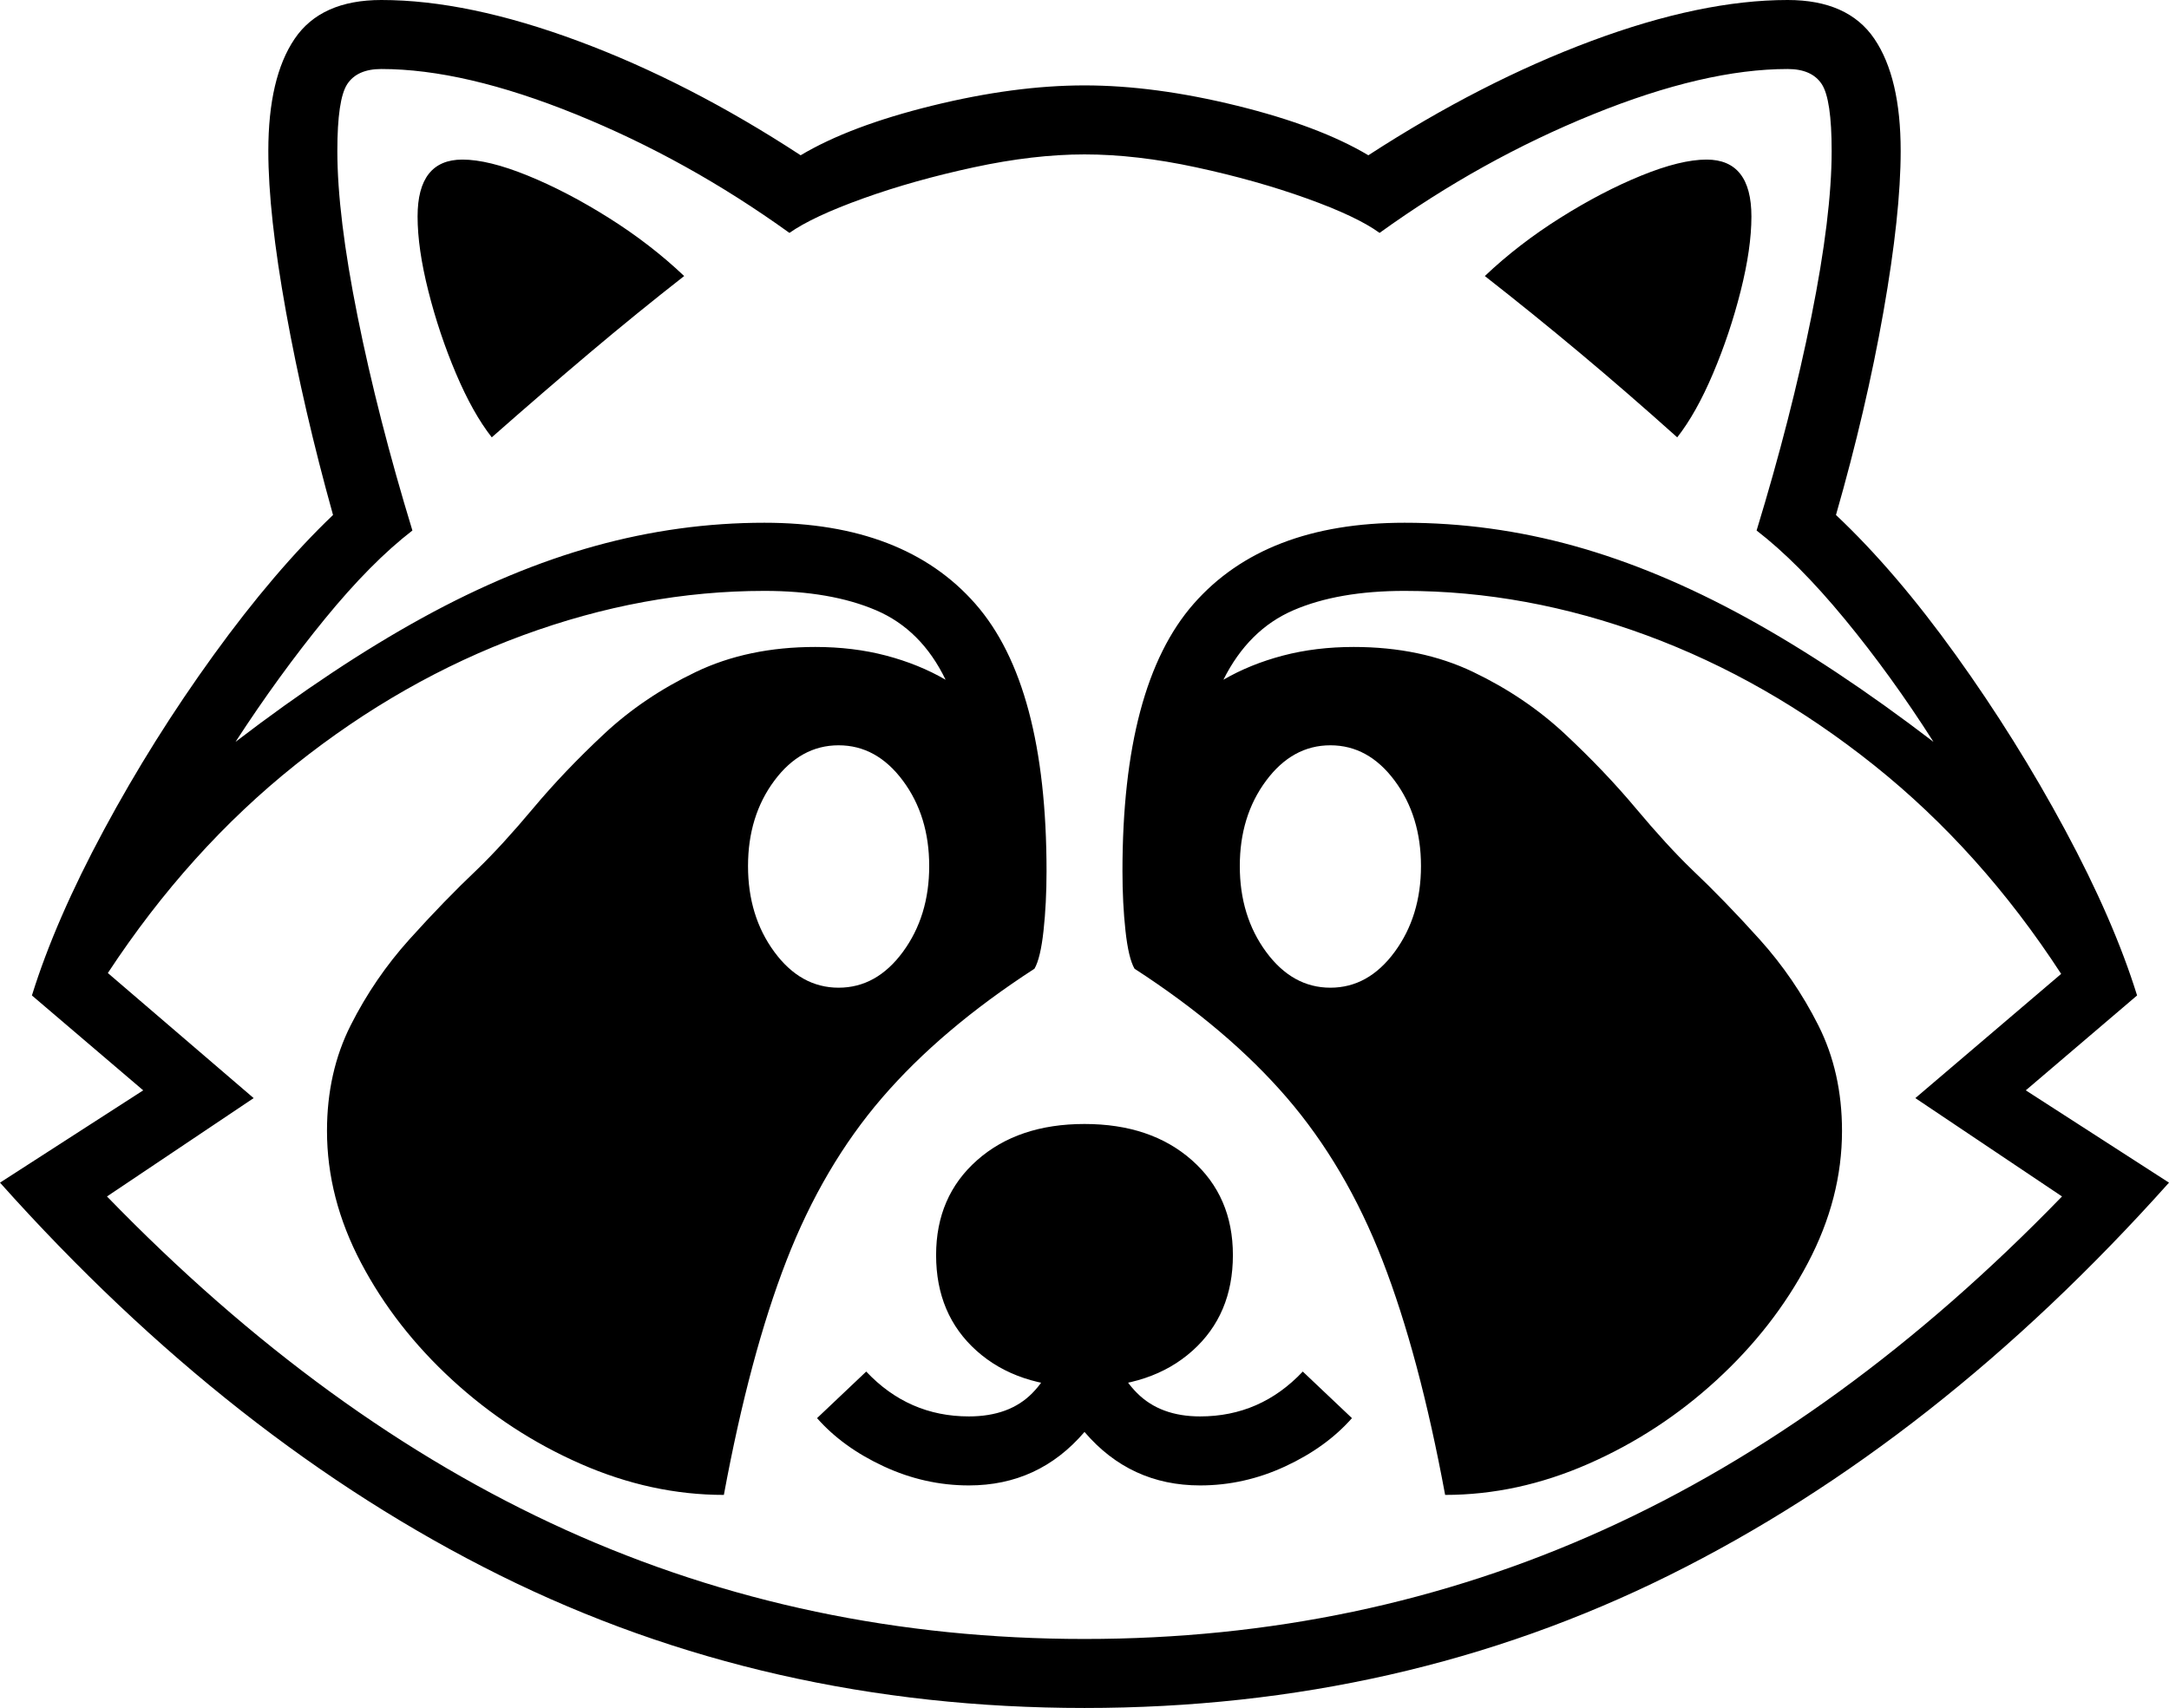
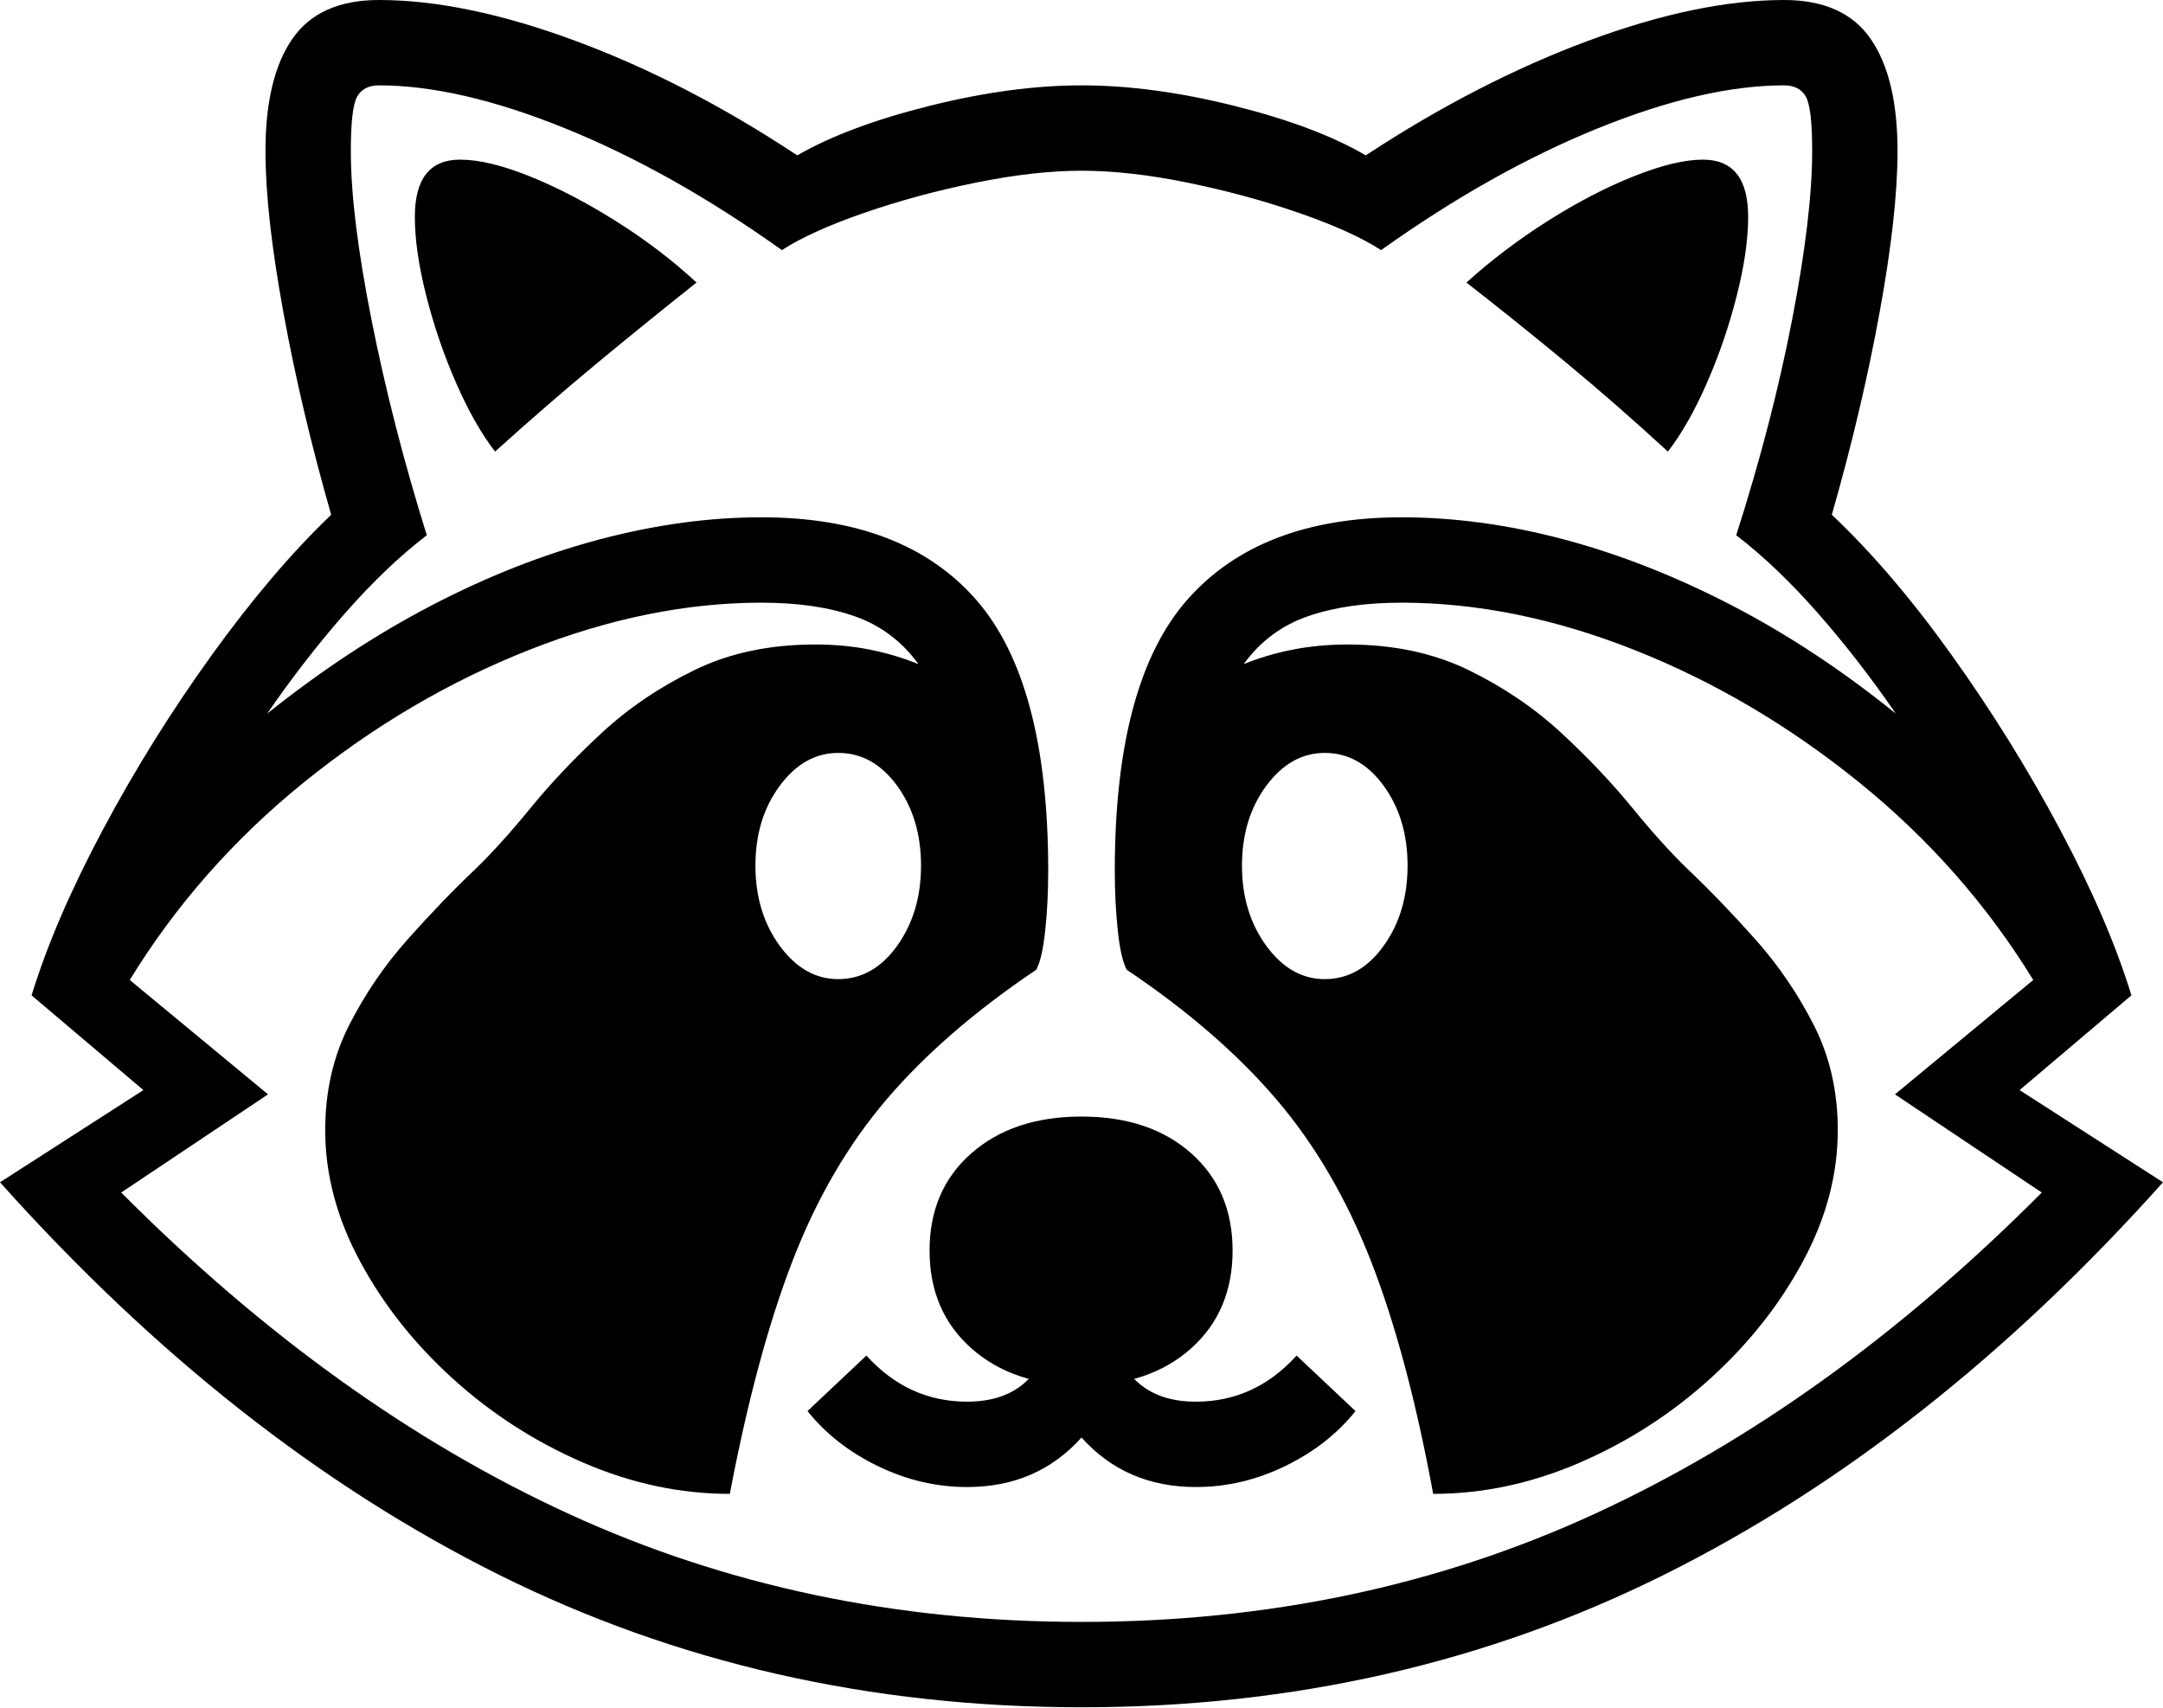
- <svg xmlns="http://www.w3.org/2000/svg" viewBox="43 -290 2514 1980">
+ <svg xmlns="http://www.w3.org/2000/svg" viewBox="33 -300 2534 2000">
  <g transform="translate(0, 1400) scale(1,-1)">
-     <path fill="currentColor" d="M1300 -290Q932 -290 622 -136Q312 18 43 319L209 426L80 536Q107 623 163.5 728Q220 833 290.5 930.5Q361 1028 429 1093Q395 1215 374.5 1328.5Q354 1442 354 1515Q354 1600 384.5 1645Q415 1690 485 1690Q585 1690 713 1642.5Q841 1595 971 1510Q1028 1544 1123.5 1567.5Q1219 1591 1300 1591Q1381 1591 1476.5 1567.5Q1572 1544 1629 1510Q1760 1595 1887.5 1642.5Q2015 1690 2115 1690Q2185 1690 2215.5 1645Q2246 1600 2246 1515Q2246 1442 2226 1328.5Q2206 1215 2171 1093Q2240 1028 2310 930.5Q2380 833 2436.5 728Q2493 623 2520 536L2391 426L2557 319Q2288 18 1978 -136Q1668 -290 1300 -290ZM1166 -32Q1115 -32 1067.5 -10Q1020 12 990 46L1047 100Q1096 48 1166 48Q1213 48 1239.5 75Q1266 102 1266 137L1334 137Q1334 102 1361 75Q1388 48 1434 48Q1504 48 1553 100L1610 46Q1580 12 1532.5 -10Q1485 -32 1434 -32Q1353 -32 1300 30Q1247 -32 1166 -32ZM1300 82Q1222 82 1175 124Q1128 166 1128 235Q1128 303 1175.5 345Q1223 387 1300 387Q1377 387 1424.5 345Q1472 303 1472 235Q1472 166 1425 124Q1378 82 1300 82ZM1015 545Q1059 545 1089.5 586.5Q1120 628 1120 686Q1120 744 1089.5 785Q1059 826 1015 826Q971 826 940.5 785Q910 744 910 686Q910 628 940.5 586.5Q971 545 1015 545ZM1300 -210Q1622 -210 1901.5 -83.5Q2181 43 2433 303L2263 417L2432 561Q2339 704 2215 803Q2091 902 1951.5 953.5Q1812 1005 1671 1005Q1594 1005 1542 982.5Q1490 960 1461 902Q1492 920 1530 930Q1568 940 1612 940Q1690 940 1750.5 911Q1811 882 1857 839Q1903 796 1939 753Q1975 710 2004 682Q2042 646 2082.5 601Q2123 556 2150.5 501.5Q2178 447 2178 379Q2178 301 2138.5 226Q2099 151 2032.5 90Q1966 29 1884 -7Q1802 -43 1718 -43Q1688 119 1645.5 228.5Q1603 338 1534.5 417.5Q1466 497 1358 567Q1351 579 1347.5 611Q1344 643 1344 680Q1344 896 1426.5 990Q1509 1084 1671 1084Q1771 1084 1868 1057Q1965 1030 2067 974Q2169 918 2284 830Q2235 907 2181 972.5Q2127 1038 2079 1075Q2119 1206 2142.5 1323Q2166 1440 2166 1515Q2166 1575 2154.5 1592.5Q2143 1610 2115 1610Q2019 1610 1889.5 1557.5Q1760 1505 1642 1420Q1616 1439 1557.5 1460Q1499 1481 1429.5 1496Q1360 1511 1300 1511Q1241 1511 1171.5 1496Q1102 1481 1043.5 1460Q985 1439 958 1420Q840 1505 710.5 1557.5Q581 1610 485 1610Q457 1610 445.5 1592.5Q434 1575 434 1515Q434 1440 457.5 1323Q481 1206 521 1075Q473 1038 419.5 972.5Q366 907 316 830Q431 918 533 974Q635 1030 732.5 1057Q830 1084 929 1084Q1091 1084 1173.5 990Q1256 896 1256 680Q1256 643 1252.5 611Q1249 579 1242 567Q1134 497 1065.5 417.5Q997 338 954.5 228.5Q912 119 882 -43Q798 -43 716 -7Q634 29 567.5 90Q501 151 461.5 226Q422 301 422 379Q422 447 449.5 501.5Q477 556 517.5 601Q558 646 596 682Q625 710 661 753Q697 796 743 839Q789 882 849.5 911Q910 940 988 940Q1032 940 1070 930Q1108 920 1139 902Q1111 960 1058.5 982.5Q1006 1005 929 1005Q789 1005 649 953.5Q509 902 385.5 803.5Q262 705 168 562L337 417L167 303Q419 43 698.5 -83.5Q978 -210 1300 -210ZM613 1183Q591 1211 571.5 1257Q552 1303 539.5 1352.5Q527 1402 527 1439Q527 1505 579 1505Q609 1505 654.5 1486.5Q700 1468 748.5 1437.5Q797 1407 836 1370Q781 1327 726.5 1281Q672 1235 613 1183ZM1585 545Q1629 545 1659.5 586.5Q1690 628 1690 686Q1690 744 1659.5 785Q1629 826 1585 826Q1541 826 1510.5 785Q1480 744 1480 686Q1480 628 1510.5 586.5Q1541 545 1585 545ZM1987 1183Q1929 1235 1874 1281Q1819 1327 1764 1370Q1803 1407 1851.5 1437.5Q1900 1468 1945.5 1486.5Q1991 1505 2021 1505Q2073 1505 2073 1439Q2073 1402 2060.5 1352.5Q2048 1303 2028.5 1257Q2009 1211 1987 1183Z" />
+     <path fill="currentColor" d="M1300 -300Q929 -300 617 -144.5Q305 11 33 315L201 423L70 534Q97 622 153.5 728Q210 834 281 932.5Q352 1031 421 1097Q386 1219 365 1334Q344 1449 344 1523Q344 1609 375.5 1654.5Q407 1700 477 1700Q578 1700 707.5 1652Q837 1604 967 1518Q1026 1552 1122 1576Q1218 1600 1300 1600Q1383 1600 1479 1576Q1575 1552 1633 1518Q1764 1604 1893 1652Q2022 1700 2123 1700Q2193 1700 2224.5 1654.5Q2256 1609 2256 1523Q2256 1449 2235 1334Q2214 1219 2179 1097Q2249 1031 2319.5 932.5Q2390 834 2446.5 728Q2503 622 2530 534L2399 423L2567 315Q2295 11 1983 -144.5Q1671 -300 1300 -300ZM1166 -42Q1112 -42 1061.5 -17.5Q1011 7 979 47L1048 112Q1097 58 1166 58Q1210 58 1235.5 82Q1261 106 1261 137L1339 137Q1339 106 1364.5 82Q1390 58 1434 58Q1503 58 1552 112L1621 47Q1589 7 1538.5 -17.5Q1488 -42 1434 -42Q1352 -42 1300 16Q1248 -42 1166 -42ZM1300 77Q1220 77 1171 120.5Q1122 164 1122 235Q1122 306 1171 349Q1220 392 1300 392Q1380 392 1428.5 349Q1477 306 1477 235Q1477 164 1428.5 120.5Q1380 77 1300 77ZM1015 553Q1056 553 1084 592Q1112 631 1112 686Q1112 741 1084 779.5Q1056 818 1015 818Q975 818 946.5 779.5Q918 741 918 686Q918 631 946.5 592Q975 553 1015 553ZM1300 -200Q1626 -200 1901 -73.5Q2176 53 2425 303L2253 418L2415 552Q2334 684 2211 783.5Q2088 883 1948 938.5Q1808 994 1675 994Q1611 994 1565 978Q1519 962 1490 922Q1517 933 1547.5 939Q1578 945 1612 945Q1692 945 1753.5 915Q1815 885 1862 841.5Q1909 798 1945 754Q1981 710 2010 682Q2049 645 2089.5 599.5Q2130 554 2158 499Q2186 444 2186 376Q2186 298 2145 222Q2104 146 2036 84.5Q1968 23 1883.5 -13.5Q1799 -50 1712 -50Q1682 113 1639 223Q1596 333 1528 412.5Q1460 492 1353 564Q1346 577 1342.5 610Q1339 643 1339 680Q1339 901 1424 997.5Q1509 1094 1675 1094Q1768 1094 1865.5 1068Q1963 1042 2061.5 991Q2160 940 2254 864Q2210 928 2162 982.5Q2114 1037 2067 1073Q2109 1204 2132.5 1325.5Q2156 1447 2156 1523Q2156 1574 2148.5 1587Q2141 1600 2123 1600Q2029 1600 1904.5 1549.5Q1780 1499 1651 1407Q1617 1429 1555 1450.5Q1493 1472 1424.5 1486Q1356 1500 1300 1500Q1245 1500 1176 1486Q1107 1472 1045 1450.5Q983 1429 949 1407Q820 1499 695.5 1549.5Q571 1600 477 1600Q459 1600 451.5 1587Q444 1574 444 1523Q444 1447 468.5 1324Q493 1201 533 1073Q486 1037 438 982.5Q390 928 346 864Q441 940 539 991Q637 1042 735 1068Q833 1094 925 1094Q1092 1094 1176.5 997.5Q1261 901 1261 680Q1261 643 1257.5 610Q1254 577 1247 564Q1140 492 1072 412.5Q1004 333 961.5 223Q919 113 888 -50Q801 -50 716.5 -13.5Q632 23 564 84.5Q496 146 455 222Q414 298 414 376Q414 444 442 499Q470 554 510.5 599.5Q551 645 590 682Q619 710 655 754Q691 798 738 841.5Q785 885 846.5 915Q908 945 988 945Q1022 945 1052 939Q1082 933 1109 922Q1080 962 1034.5 978Q989 994 925 994Q793 994 652.5 938.5Q512 883 389 783.5Q266 684 185 552L347 418L175 303Q424 53 699.5 -73.5Q975 -200 1300 -200ZM613 1171Q589 1202 567.5 1251Q546 1300 532.5 1353Q519 1406 519 1446Q519 1513 572 1513Q605 1513 653.5 1493.5Q702 1474 754.5 1441Q807 1408 849 1369Q791 1323 733 1275Q675 1227 613 1171ZM1585 553Q1626 553 1654 592Q1682 631 1682 686Q1682 741 1654 779.5Q1626 818 1585 818Q1545 818 1516.5 779.5Q1488 741 1488 686Q1488 631 1516.5 592Q1545 553 1585 553ZM1987 1171Q1926 1227 1868 1275Q1810 1323 1751 1369Q1794 1408 1846 1441Q1898 1474 1947 1493.5Q1996 1513 2028 1513Q2081 1513 2081 1446Q2081 1406 2067.5 1353Q2054 1300 2032.5 1251Q2011 1202 1987 1171Z" />
  </g>
</svg>
